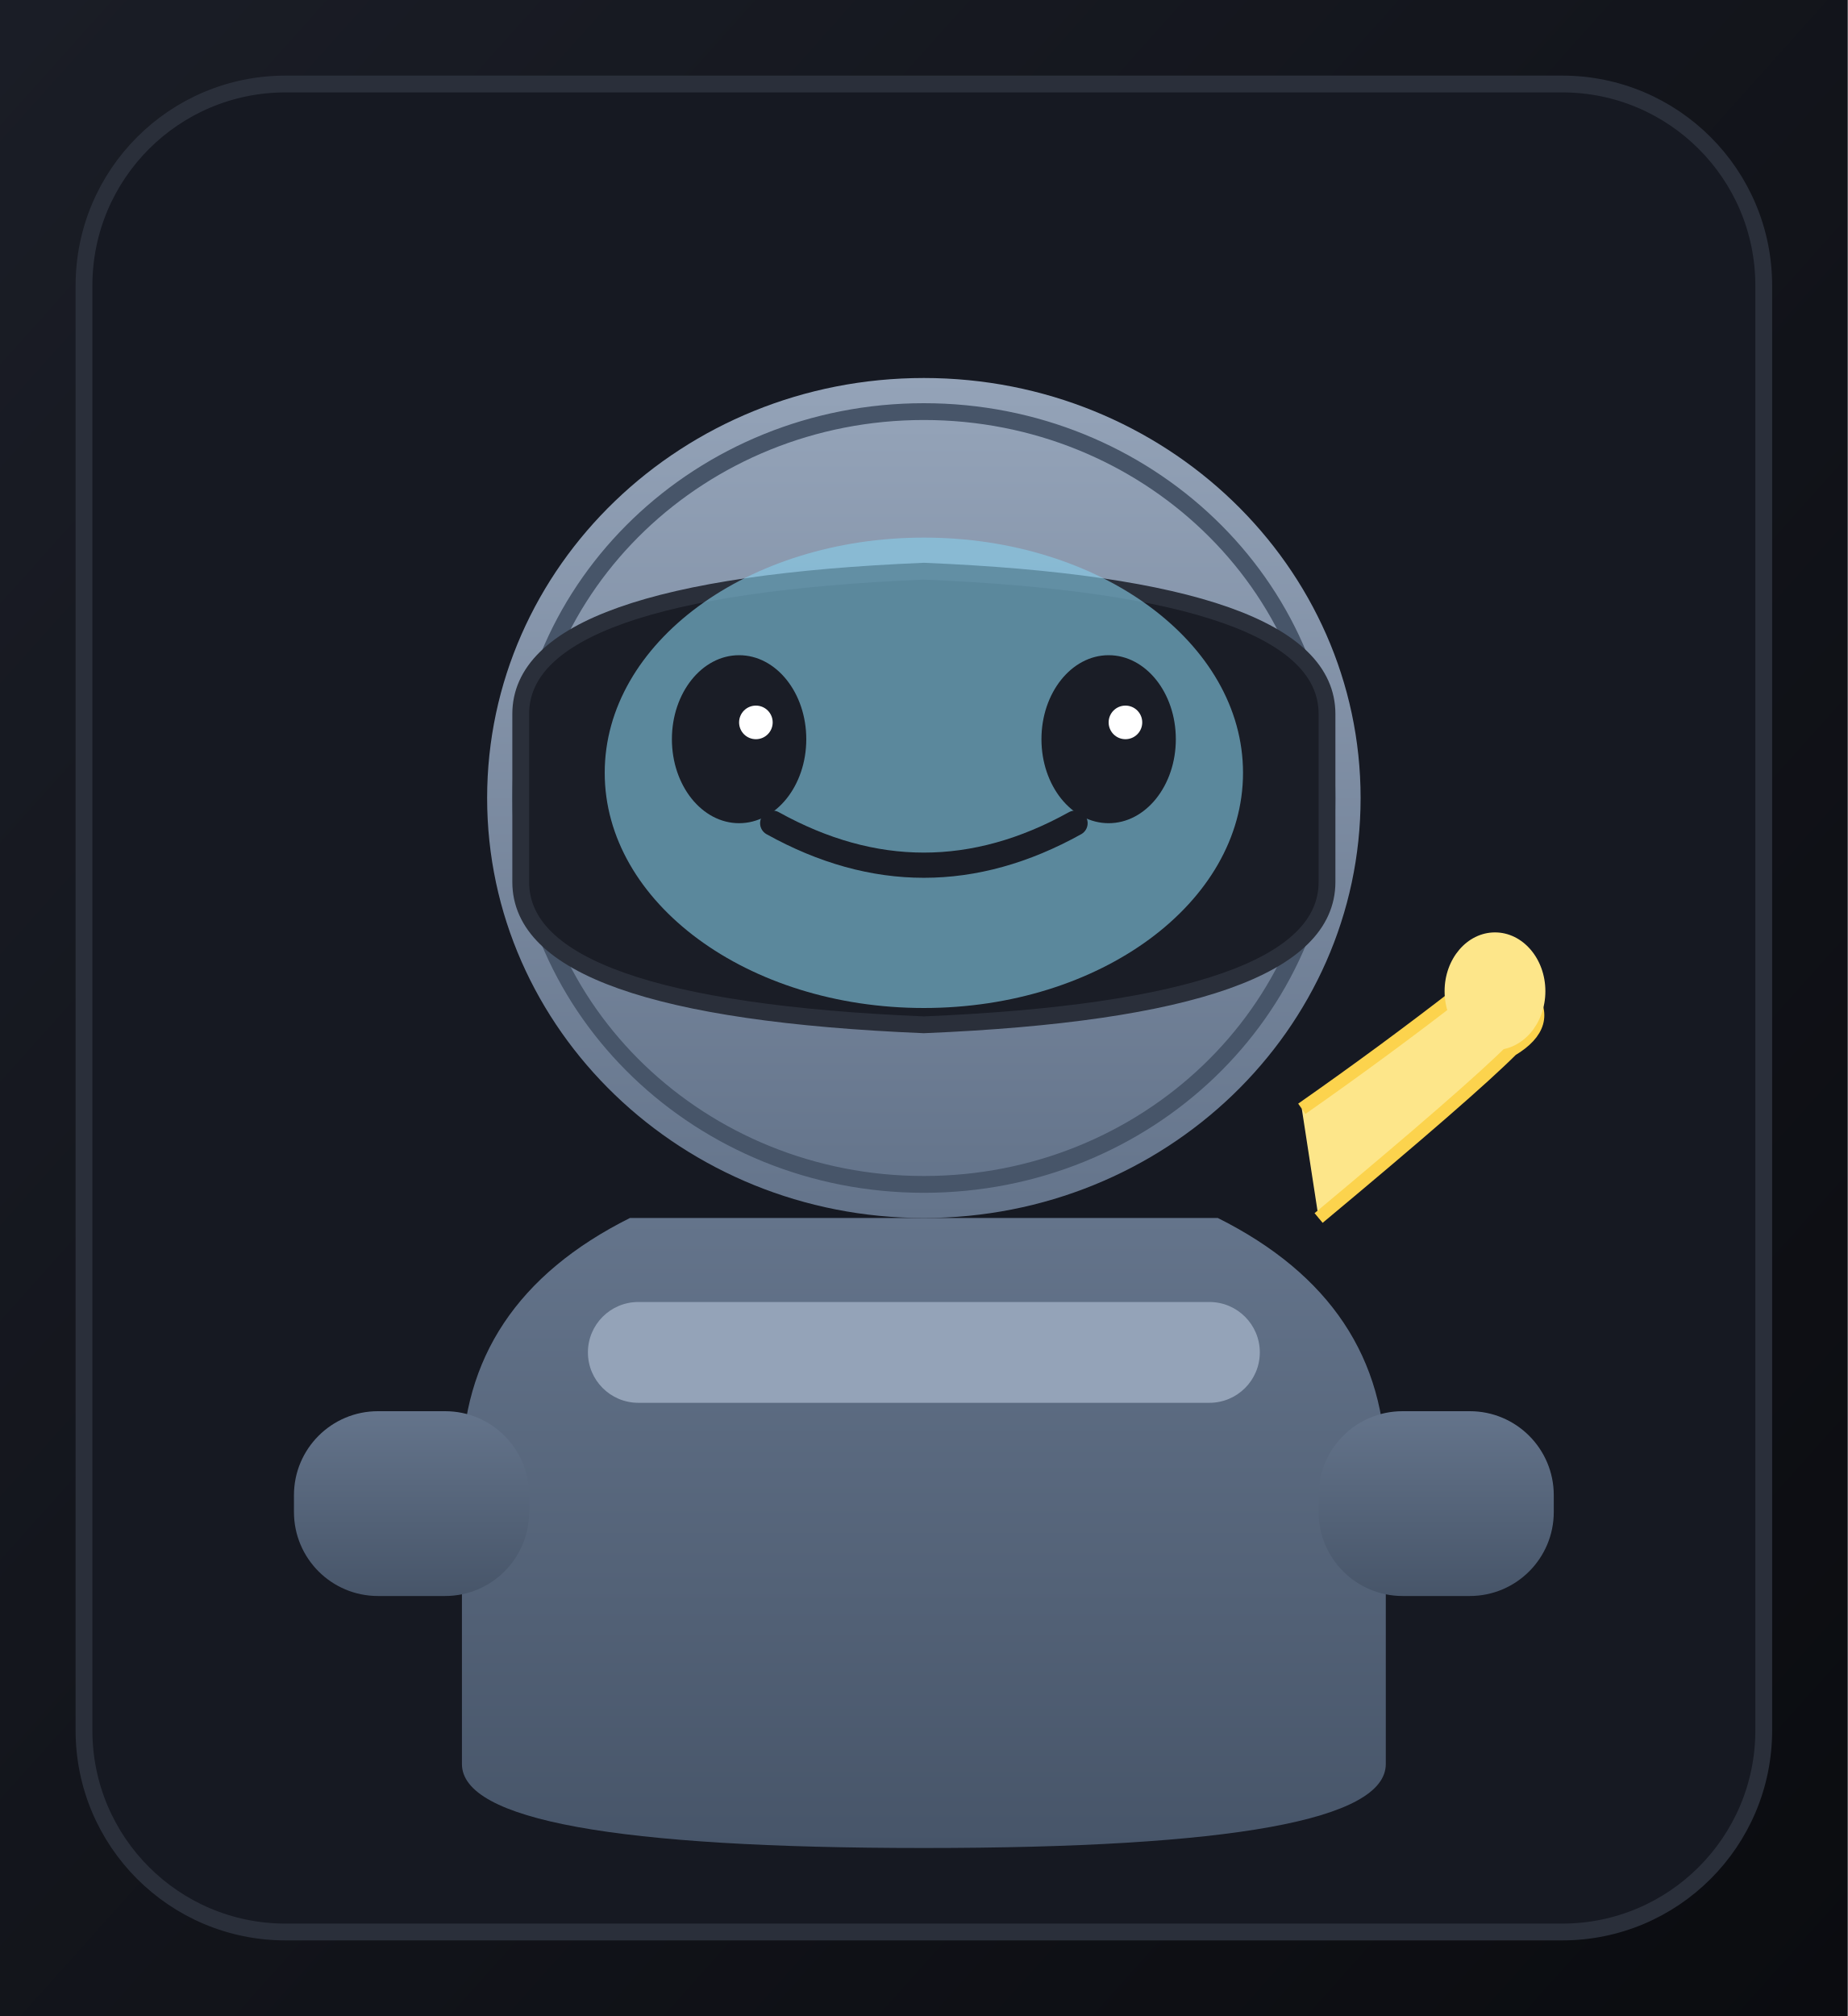
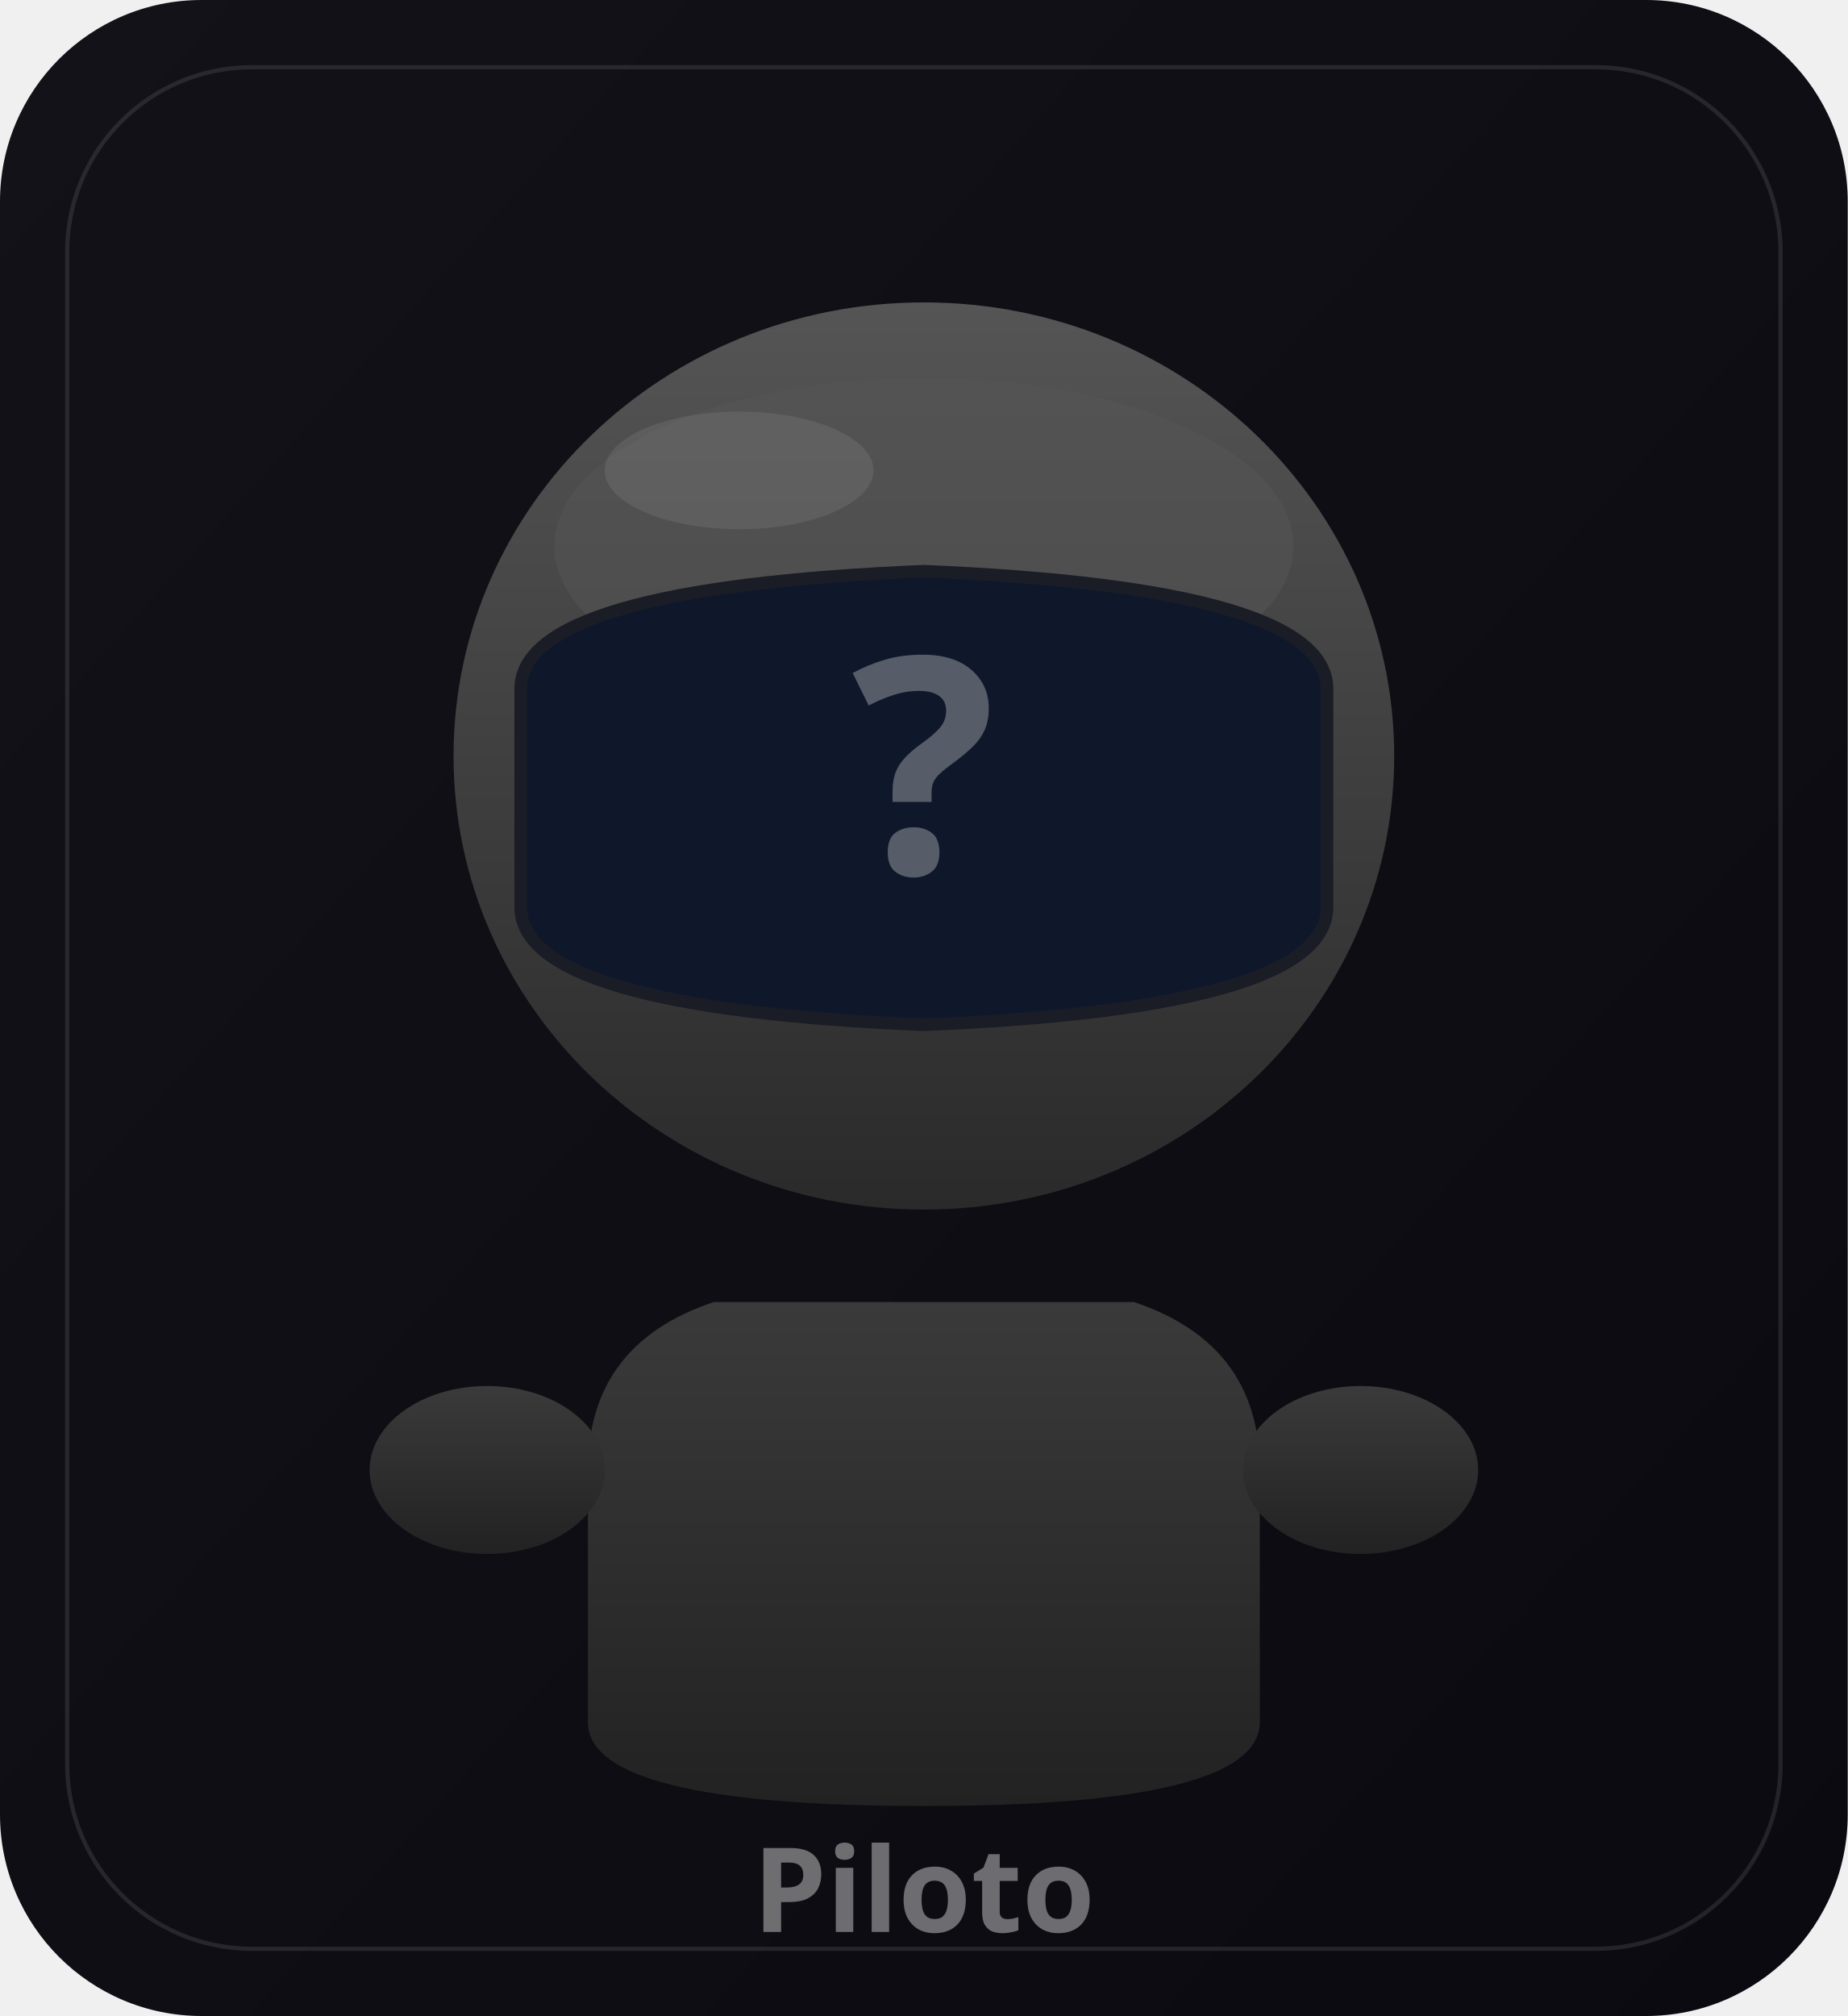
<svg xmlns="http://www.w3.org/2000/svg" viewBox="0 0 220 240">
  <defs>
-     <linearGradient id="def-bg" x1="0%" y1="0%" x2="100%" y2="100%">
-       <stop offset="0%" style="stop-color:#1a1d26" />
-       <stop offset="100%" style="stop-color:#0b0c10" />
+     <linearGradient id="d-bg" x1="0%" y1="0%" x2="100%" y2="100%">
+       <stop offset="0%" stop-color="#121218" />
+       <stop offset="100%" stop-color="#0a0a10" />
    </linearGradient>
-     <linearGradient id="def-suit" x1="0%" y1="0%" x2="0%" y2="100%">
-       <stop offset="0%" style="stop-color:#64748B" />
-       <stop offset="100%" style="stop-color:#475569" />
+     <linearGradient id="d-helmet" x1="0%" y1="0%" x2="0%" y2="100%">
+       <stop offset="0%" stop-color="#555" />
+       <stop offset="100%" stop-color="#2a2a2a" />
    </linearGradient>
-     <linearGradient id="def-helmet" x1="0%" y1="0%" x2="0%" y2="100%">
-       <stop offset="0%" style="stop-color:#94A3B8" />
-       <stop offset="100%" style="stop-color:#64748B" />
+     <linearGradient id="d-suit" x1="0%" y1="0%" x2="0%" y2="100%">
+       <stop offset="0%" stop-color="#3a3a3a" />
+       <stop offset="100%" stop-color="#222" />
    </linearGradient>
  </defs>
-   <rect width="220" height="240" fill="url(#def-bg)" />
-   <rect x="10" y="10" width="200" height="220" rx="24" fill="#161922" stroke="#2a2f3a" stroke-width="2" />
-   <path d="M55 175 Q55 155 75 145 L145 145 Q165 155 165 175 L165 210 Q165 220 110 220 Q55 220 55 210 Z" fill="url(#def-suit)" />
-   <rect x="35" y="168" width="28" height="22" rx="10" fill="url(#def-suit)" />
-   <rect x="157" y="168" width="28" height="22" rx="10" fill="url(#def-suit)" />
-   <rect x="70" y="155" width="80" height="12" rx="6" fill="#94A3B8" />
-   <ellipse cx="110" cy="95" rx="52" ry="50" fill="url(#def-helmet)" />
-   <ellipse cx="110" cy="95" rx="48" ry="46" fill="url(#def-helmet)" stroke="#475569" stroke-width="2" />
-   <path d="M62 85 Q62 70 110 68 Q158 70 158 85 L158 105 Q158 120 110 122 Q62 120 62 105 Z" fill="#1a1d26" stroke="#2a2f3a" stroke-width="2" />
-   <ellipse cx="110" cy="92" rx="38" ry="28" fill="#87CEEB" opacity="0.6" />
-   <ellipse cx="88" cy="88" rx="8" ry="10" fill="#1a1d26" />
-   <ellipse cx="132" cy="88" rx="8" ry="10" fill="#1a1d26" />
-   <circle cx="90" cy="86" r="2" fill="white" />
-   <circle cx="134" cy="86" r="2" fill="white" />
-   <path d="M92 98 Q110 108 128 98" stroke="#1a1d26" stroke-width="3" fill="none" stroke-linecap="round" />
-   <path d="M157 145 Q175 130 180 125 Q185 122 182 118 Q179 115 174 118 Q165 125 155 132" fill="#FDE68A" stroke="#FCD34D" stroke-width="1.5" />
-   <ellipse cx="178" cy="118" rx="6" ry="7" fill="#FDE68A" />
+   <rect width="220" height="240" rx="24" fill="url(#d-bg)" />
+   <rect x="8" y="8" width="204" height="224" rx="22" fill="none" stroke="white" stroke-width=".5" opacity=".1" />
+   <path d="M70 175 Q70 160 85 155 L135 155 Q150 160 150 175 L150 205 Q150 215 110 215 Q70 215 70 205 Z" fill="url(#d-suit)" />
+   <ellipse cx="58" cy="175" rx="14" ry="10" fill="url(#d-suit)" />
+   <ellipse cx="162" cy="175" rx="14" ry="10" fill="url(#d-suit)" />
+   <ellipse cx="110" cy="90" rx="56" ry="54" fill="url(#d-helmet)" />
+   <ellipse cx="110" cy="65" rx="44" ry="20" fill="#555" opacity=".5" />
+   <ellipse cx="88" cy="56" rx="16" ry="7" fill="white" opacity=".08" />
+   <path d="M62 82 Q62 70 110 68 Q158 70 158 82 L158 108 Q158 120 110 122 Q62 120 62 108 Z" fill="#0f172a" stroke="#1a1d26" stroke-width="1.5" />
+   <text x="110" y="104" font-family="system-ui,sans-serif" font-size="36" font-weight="900" fill="white" text-anchor="middle" opacity=".3">?</text>
+   <text x="110" y="230" font-family="system-ui,sans-serif" font-size="14" font-weight="700" fill="white" text-anchor="middle" opacity=".4">Piloto</text>
</svg>
